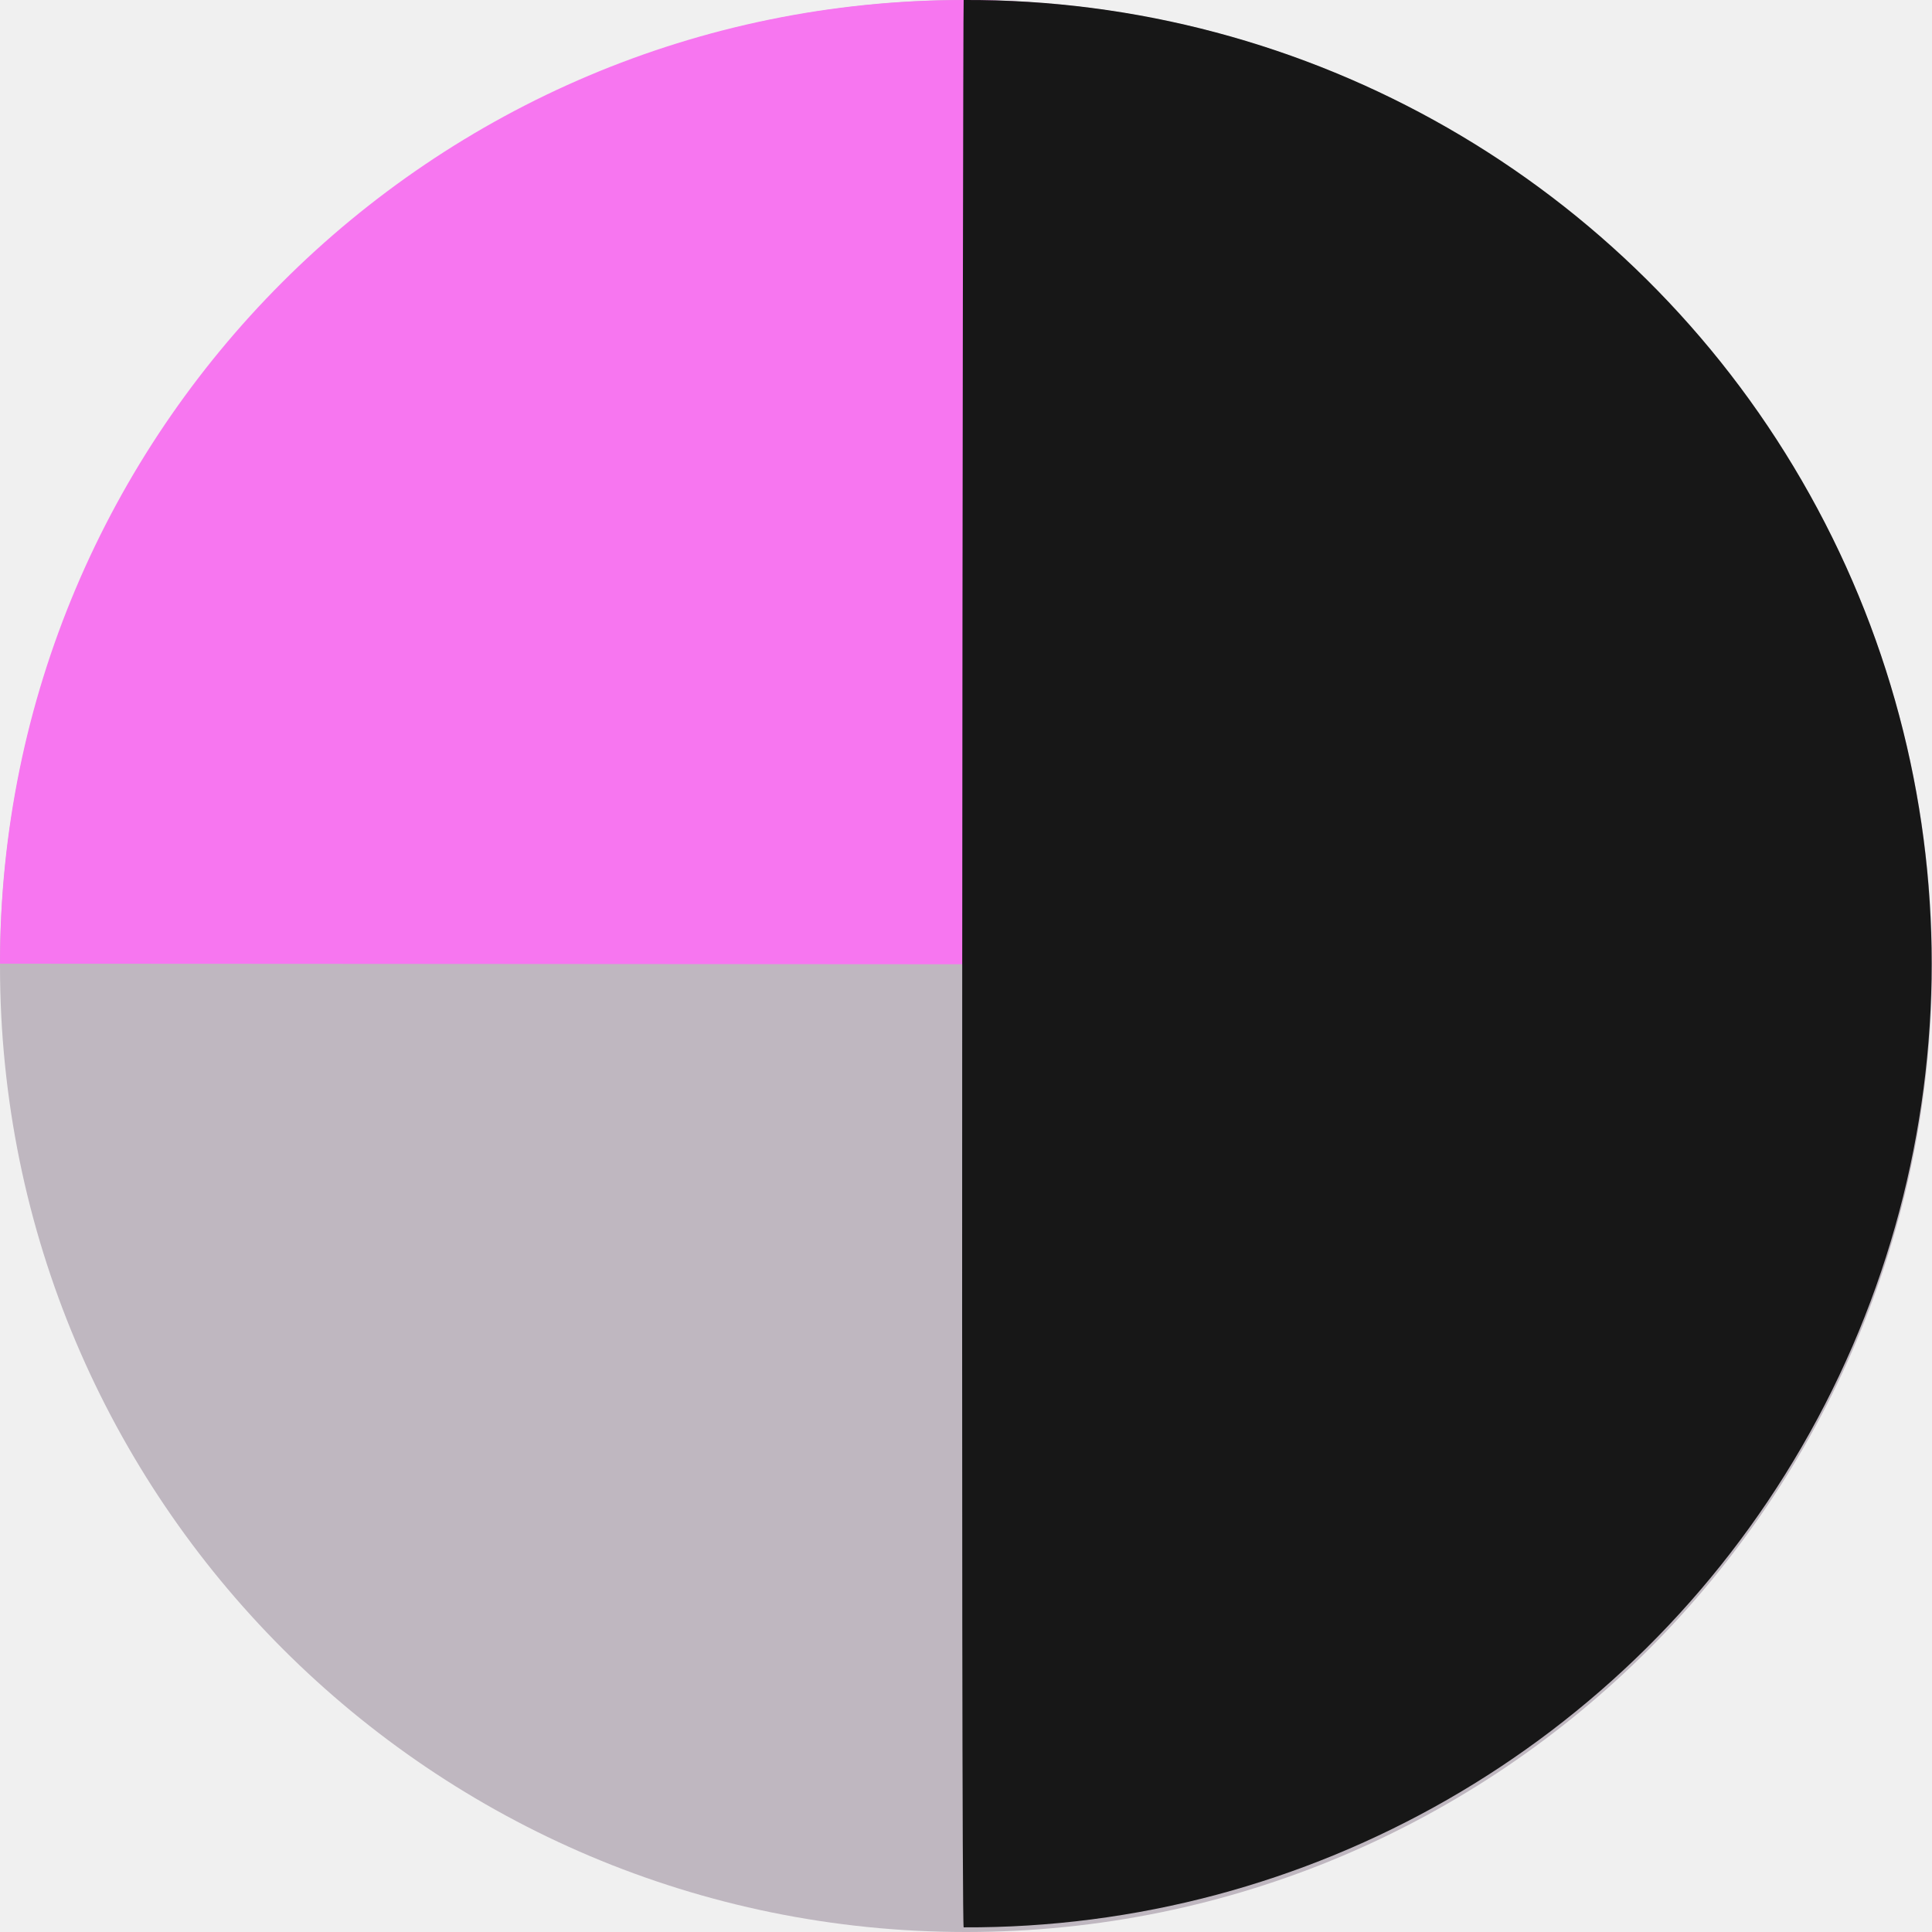
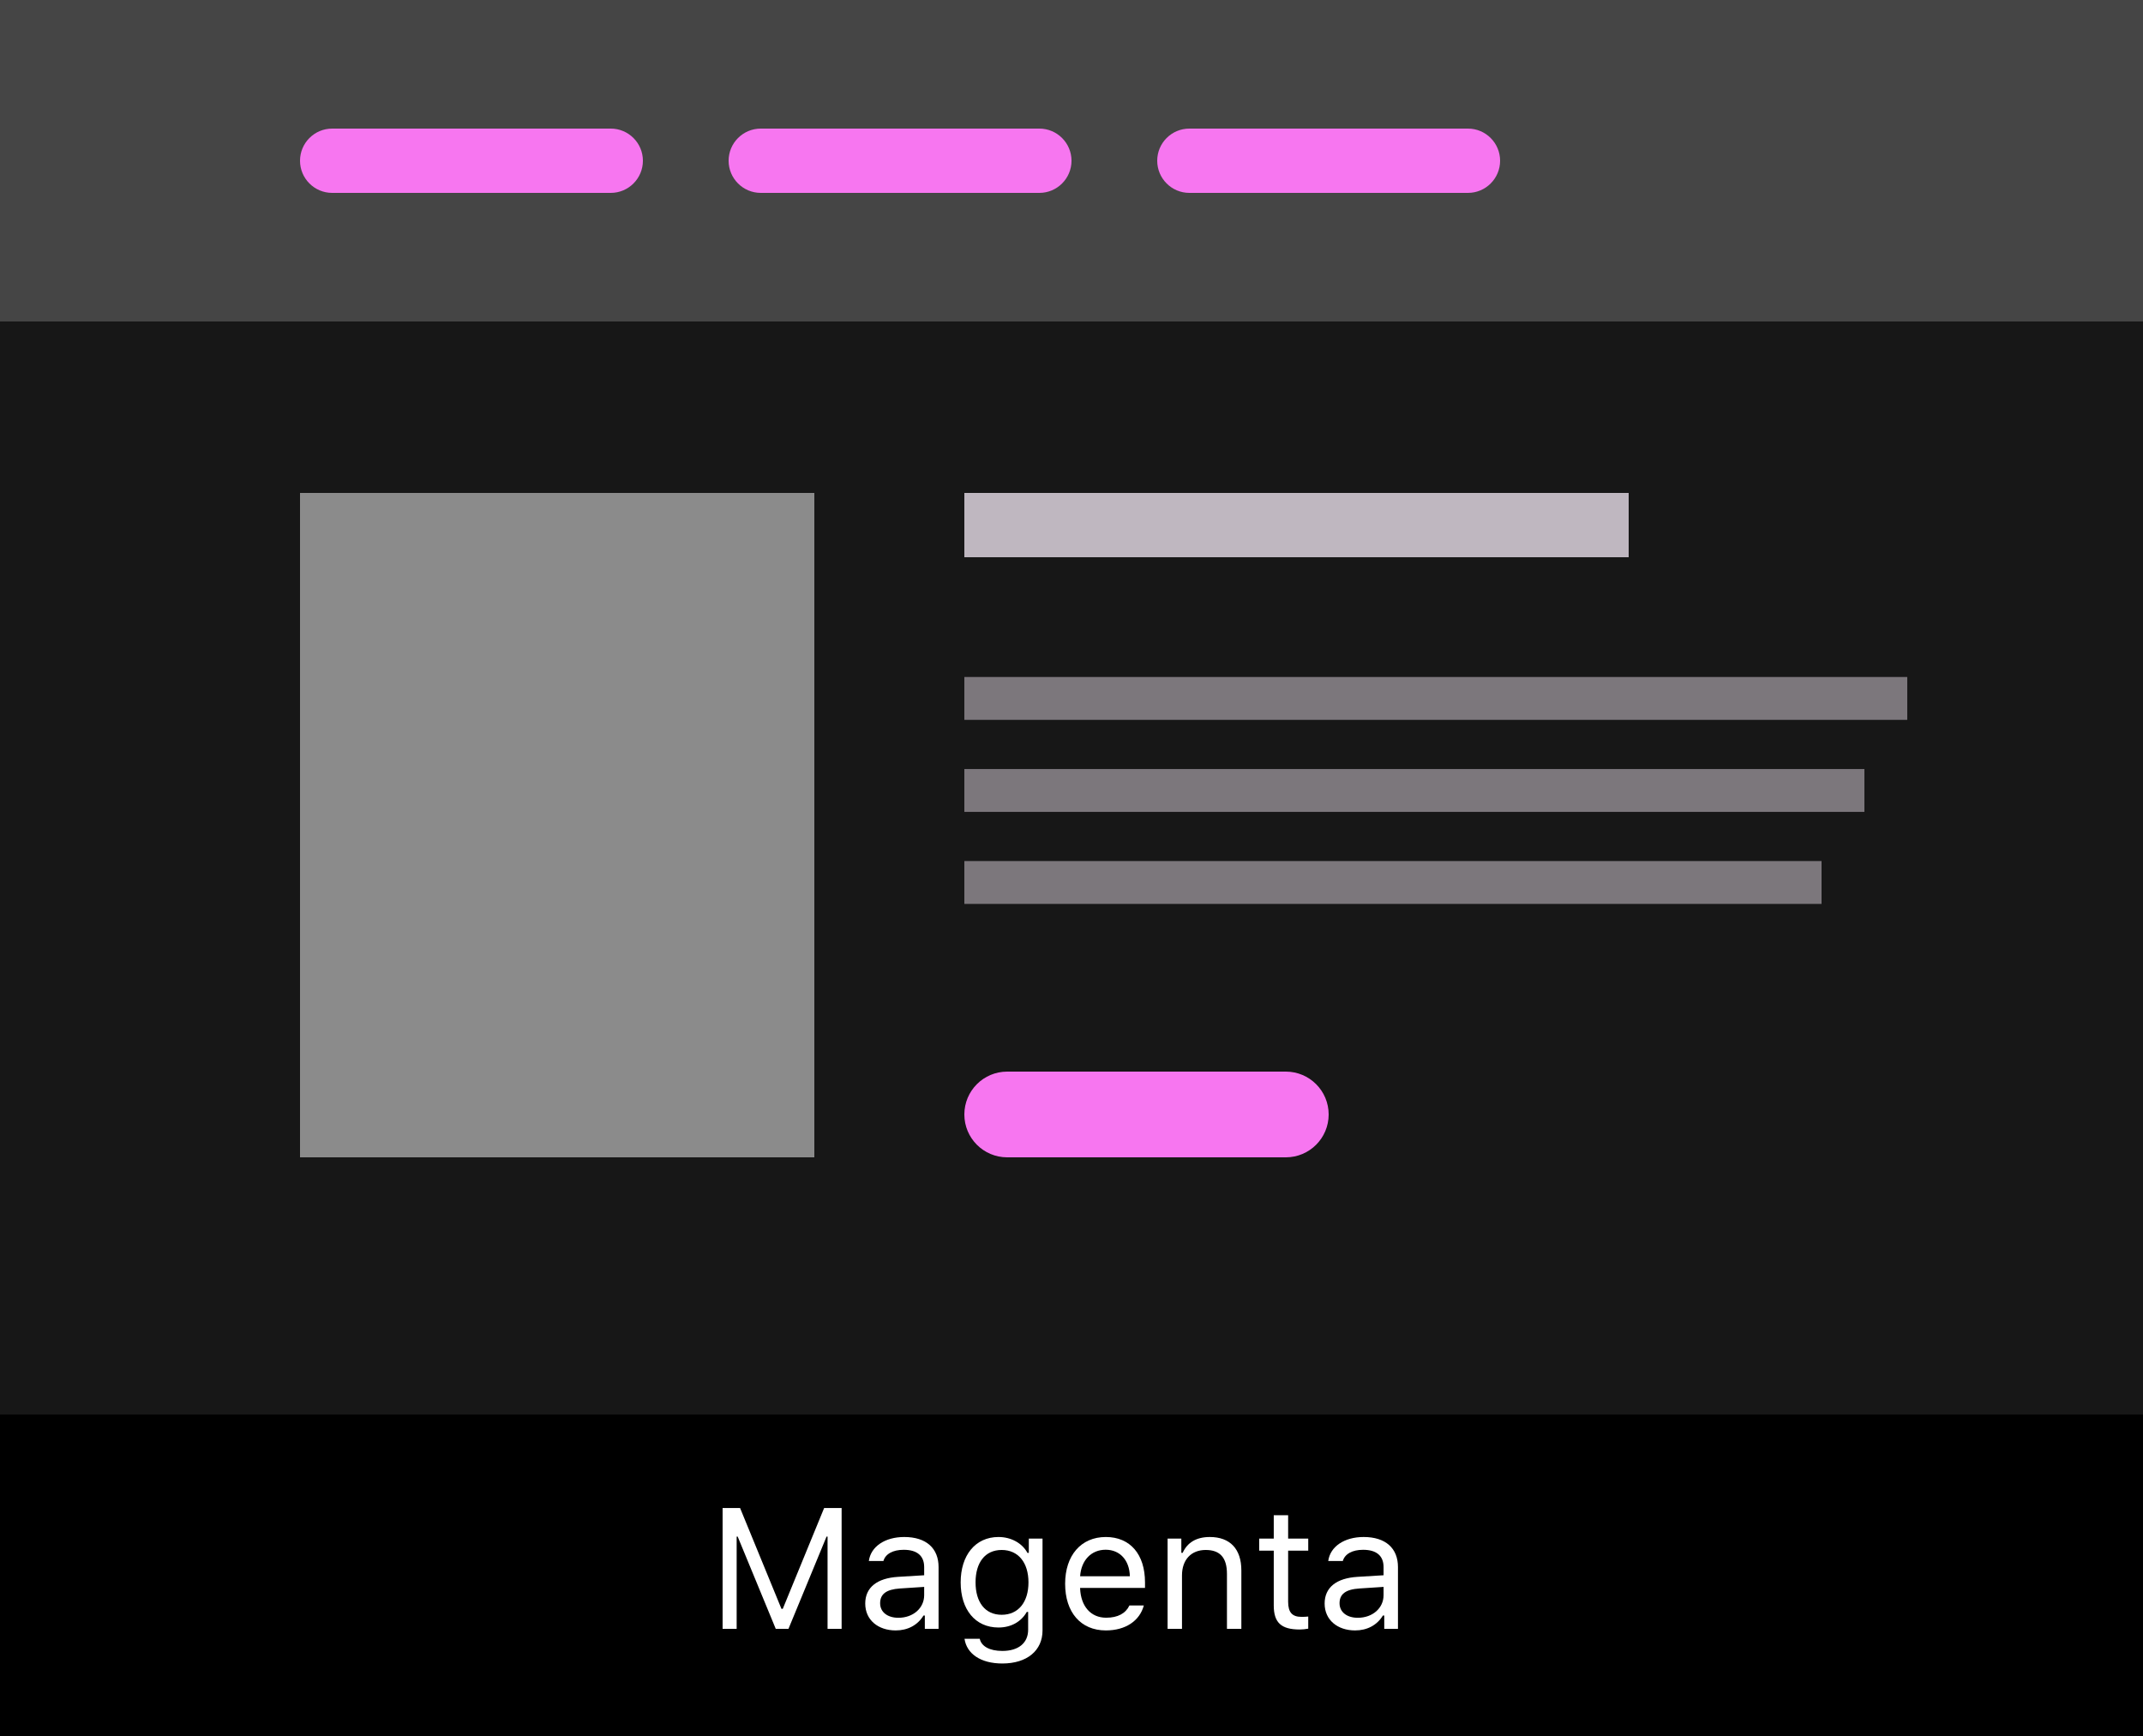
- <svg xmlns="http://www.w3.org/2000/svg" width="100" height="100" viewBox="0 0 100 100">
-   <g id="Group_1293" data-name="Group 1293" transform="translate(-1306 -4961)">
-     <path id="Ellipse_7" data-name="Ellipse 7" d="M50,0A50,50,0,1,1,0,50,50,50,0,0,1,50,0Z" transform="translate(1306 4961)" fill="#bfb7c0" />
-     <path id="Path_1296" data-name="Path 1296" d="M49.879,0a49.879,49.879,0,0,1,49.88,49.88c-.129.091-99.7-.011-99.759,0A49.879,49.879,0,0,1,49.879,0Z" transform="translate(1306 4961)" fill="#f776f0" />
-     <path id="Path_1297" data-name="Path 1297" d="M38.518,0a49.88,49.88,0,1,1,0,99.759C38.366,99.346,38.471.1,38.518,0Z" transform="translate(1317.361 4961)" fill="#171717" />
-   </g>
+ <svg xmlns="http://www.w3.org/2000/svg" width="100" height="81" viewBox="0 0 100 81" fill="none">
+   <path d="M0 0H100V81H0V0Z" fill="#171717" />
+   <path opacity="0.2" d="M0 0H100V15H0V0Z" fill="white" />
+   <path d="M0 66H100V81H0V66Z" fill="black" />
+   <path d="M14 7.5C14 6.672 14.672 6 15.5 6H28.5C29.328 6 30 6.672 30 7.5C30 8.328 29.328 9 28.5 9H15.5C14.672 9 14 8.328 14 7.5Z" fill="#F776F0" />
+   <path d="M45 23H76V26H45V23Z" fill="#BFB7C0" />
+   <path d="M45 52C45 50.895 45.895 50 47 50H60C61.105 50 62 50.895 62 52C62 53.105 61.105 54 60 54H47C45.895 54 45 53.105 45 52Z" fill="#F776F0" />
+   <path opacity="0.6" d="M45 31.588H89V33.588H45V31.588Z" fill="#BFB7C0" />
+   <path opacity="0.6" d="M45 35.882H87V37.882H45V35.882Z" fill="#BFB7C0" />
+   <path opacity="0.6" d="M45 40.176H85V42.176H45V40.176Z" fill="#BFB7C0" />
+   <path opacity="0.5" d="M14 23H38V54H14V23Z" fill="white" />
+   <path d="M34 7.5C34 6.672 34.672 6 35.5 6H48.5C49.328 6 50 6.672 50 7.5C50 8.328 49.328 9 48.5 9H35.5C34.672 9 34 8.328 34 7.5Z" fill="#F776F0" />
+   <path d="M54 7.5C54 6.672 54.672 6 55.5 6H68.5C69.328 6 70 6.672 70 7.5C70 8.328 69.328 9 68.5 9H55.5C54.672 9 54 8.328 54 7.5Z" fill="#F776F0" />
+   <path d="M39.273 76V70.363H38.457L36.527 75.066H36.465L34.535 70.363H33.719V76H34.375V71.695H34.422L36.199 76H36.793L38.57 71.695H38.617V76H39.273Z" fill="white" />
+   <path d="M41.797 76.074C42.359 76.074 42.82 75.828 43.094 75.379H43.156V76H43.797V73.117C43.797 72.242 43.223 71.715 42.195 71.715C41.297 71.715 40.633 72.16 40.543 72.836H41.223C41.316 72.504 41.668 72.312 42.172 72.312C42.801 72.312 43.125 72.598 43.125 73.117V73.5L41.91 73.574C40.93 73.633 40.375 74.066 40.375 74.82C40.375 75.59 40.98 76.074 41.797 76.074ZM41.922 75.484C41.434 75.484 41.07 75.234 41.07 74.805C41.07 74.383 41.352 74.16 41.992 74.117L43.125 74.043V74.43C43.125 75.031 42.613 75.484 41.922 75.484Z" fill="white" />
+   <path d="M46.773 77.617C47.922 77.617 48.648 77.016 48.648 76.074V71.789H48.008V72.457H47.945C47.703 72.004 47.184 71.715 46.594 71.715C45.512 71.715 44.828 72.57 44.828 73.832C44.828 75.094 45.504 75.938 46.594 75.938C47.172 75.938 47.648 75.676 47.914 75.211H47.977V76.039C47.977 76.66 47.527 77.031 46.773 77.031C46.168 77.031 45.793 76.809 45.719 76.465H45.008C45.109 77.16 45.758 77.617 46.773 77.617ZM46.742 75.344C45.961 75.344 45.523 74.75 45.523 73.832C45.523 72.914 45.961 72.32 46.742 72.32C47.52 72.32 47.992 72.914 47.992 73.832C47.992 74.75 47.523 75.344 46.742 75.344Z" fill="white" />
+   <path d="M52.703 74.91C52.527 75.281 52.16 75.481 51.617 75.481C50.902 75.481 50.438 74.953 50.402 74.121V74.09H53.43V73.832C53.43 72.523 52.738 71.715 51.602 71.715C50.445 71.715 49.703 72.574 49.703 73.898C49.703 75.231 50.434 76.074 51.602 76.074C52.523 76.074 53.18 75.629 53.375 74.91H52.703ZM51.594 72.309C52.262 72.309 52.707 72.801 52.723 73.547H50.402C50.453 72.801 50.922 72.309 51.594 72.309Z" fill="white" />
+   <path d="M54.484 76H55.156V73.508C55.156 72.769 55.59 72.32 56.262 72.32C56.934 72.32 57.254 72.68 57.254 73.438V76H57.926V73.273C57.926 72.273 57.398 71.715 56.453 71.715C55.809 71.715 55.398 71.988 55.188 72.453H55.125V71.789H54.484V76Z" fill="white" />
+   <path d="M59.438 70.699V71.789H58.758V72.352H59.438V74.906C59.438 75.711 59.785 76.031 60.652 76.031C60.785 76.031 60.914 76.016 61.047 75.992V75.426C60.922 75.438 60.855 75.441 60.734 75.441C60.297 75.441 60.109 75.231 60.109 74.734V72.352H61.047V71.789H60.109V70.699H59.438Z" fill="white" />
+   <path d="M63.234 76.074C63.797 76.074 64.258 75.828 64.531 75.379H64.594V76H65.234V73.117C65.234 72.242 64.66 71.715 63.633 71.715C62.734 71.715 62.07 72.16 61.98 72.836H62.66C62.754 72.504 63.105 72.312 63.609 72.312C64.238 72.312 64.562 72.598 64.562 73.117V73.5L63.348 73.574C62.367 73.633 61.812 74.066 61.812 74.82C61.812 75.59 62.418 76.074 63.234 76.074ZM63.359 75.484C62.871 75.484 62.508 75.234 62.508 74.805C62.508 74.383 62.789 74.16 63.43 74.117L64.562 74.043V74.43C64.562 75.031 64.051 75.484 63.359 75.484Z" fill="white" />
</svg>
